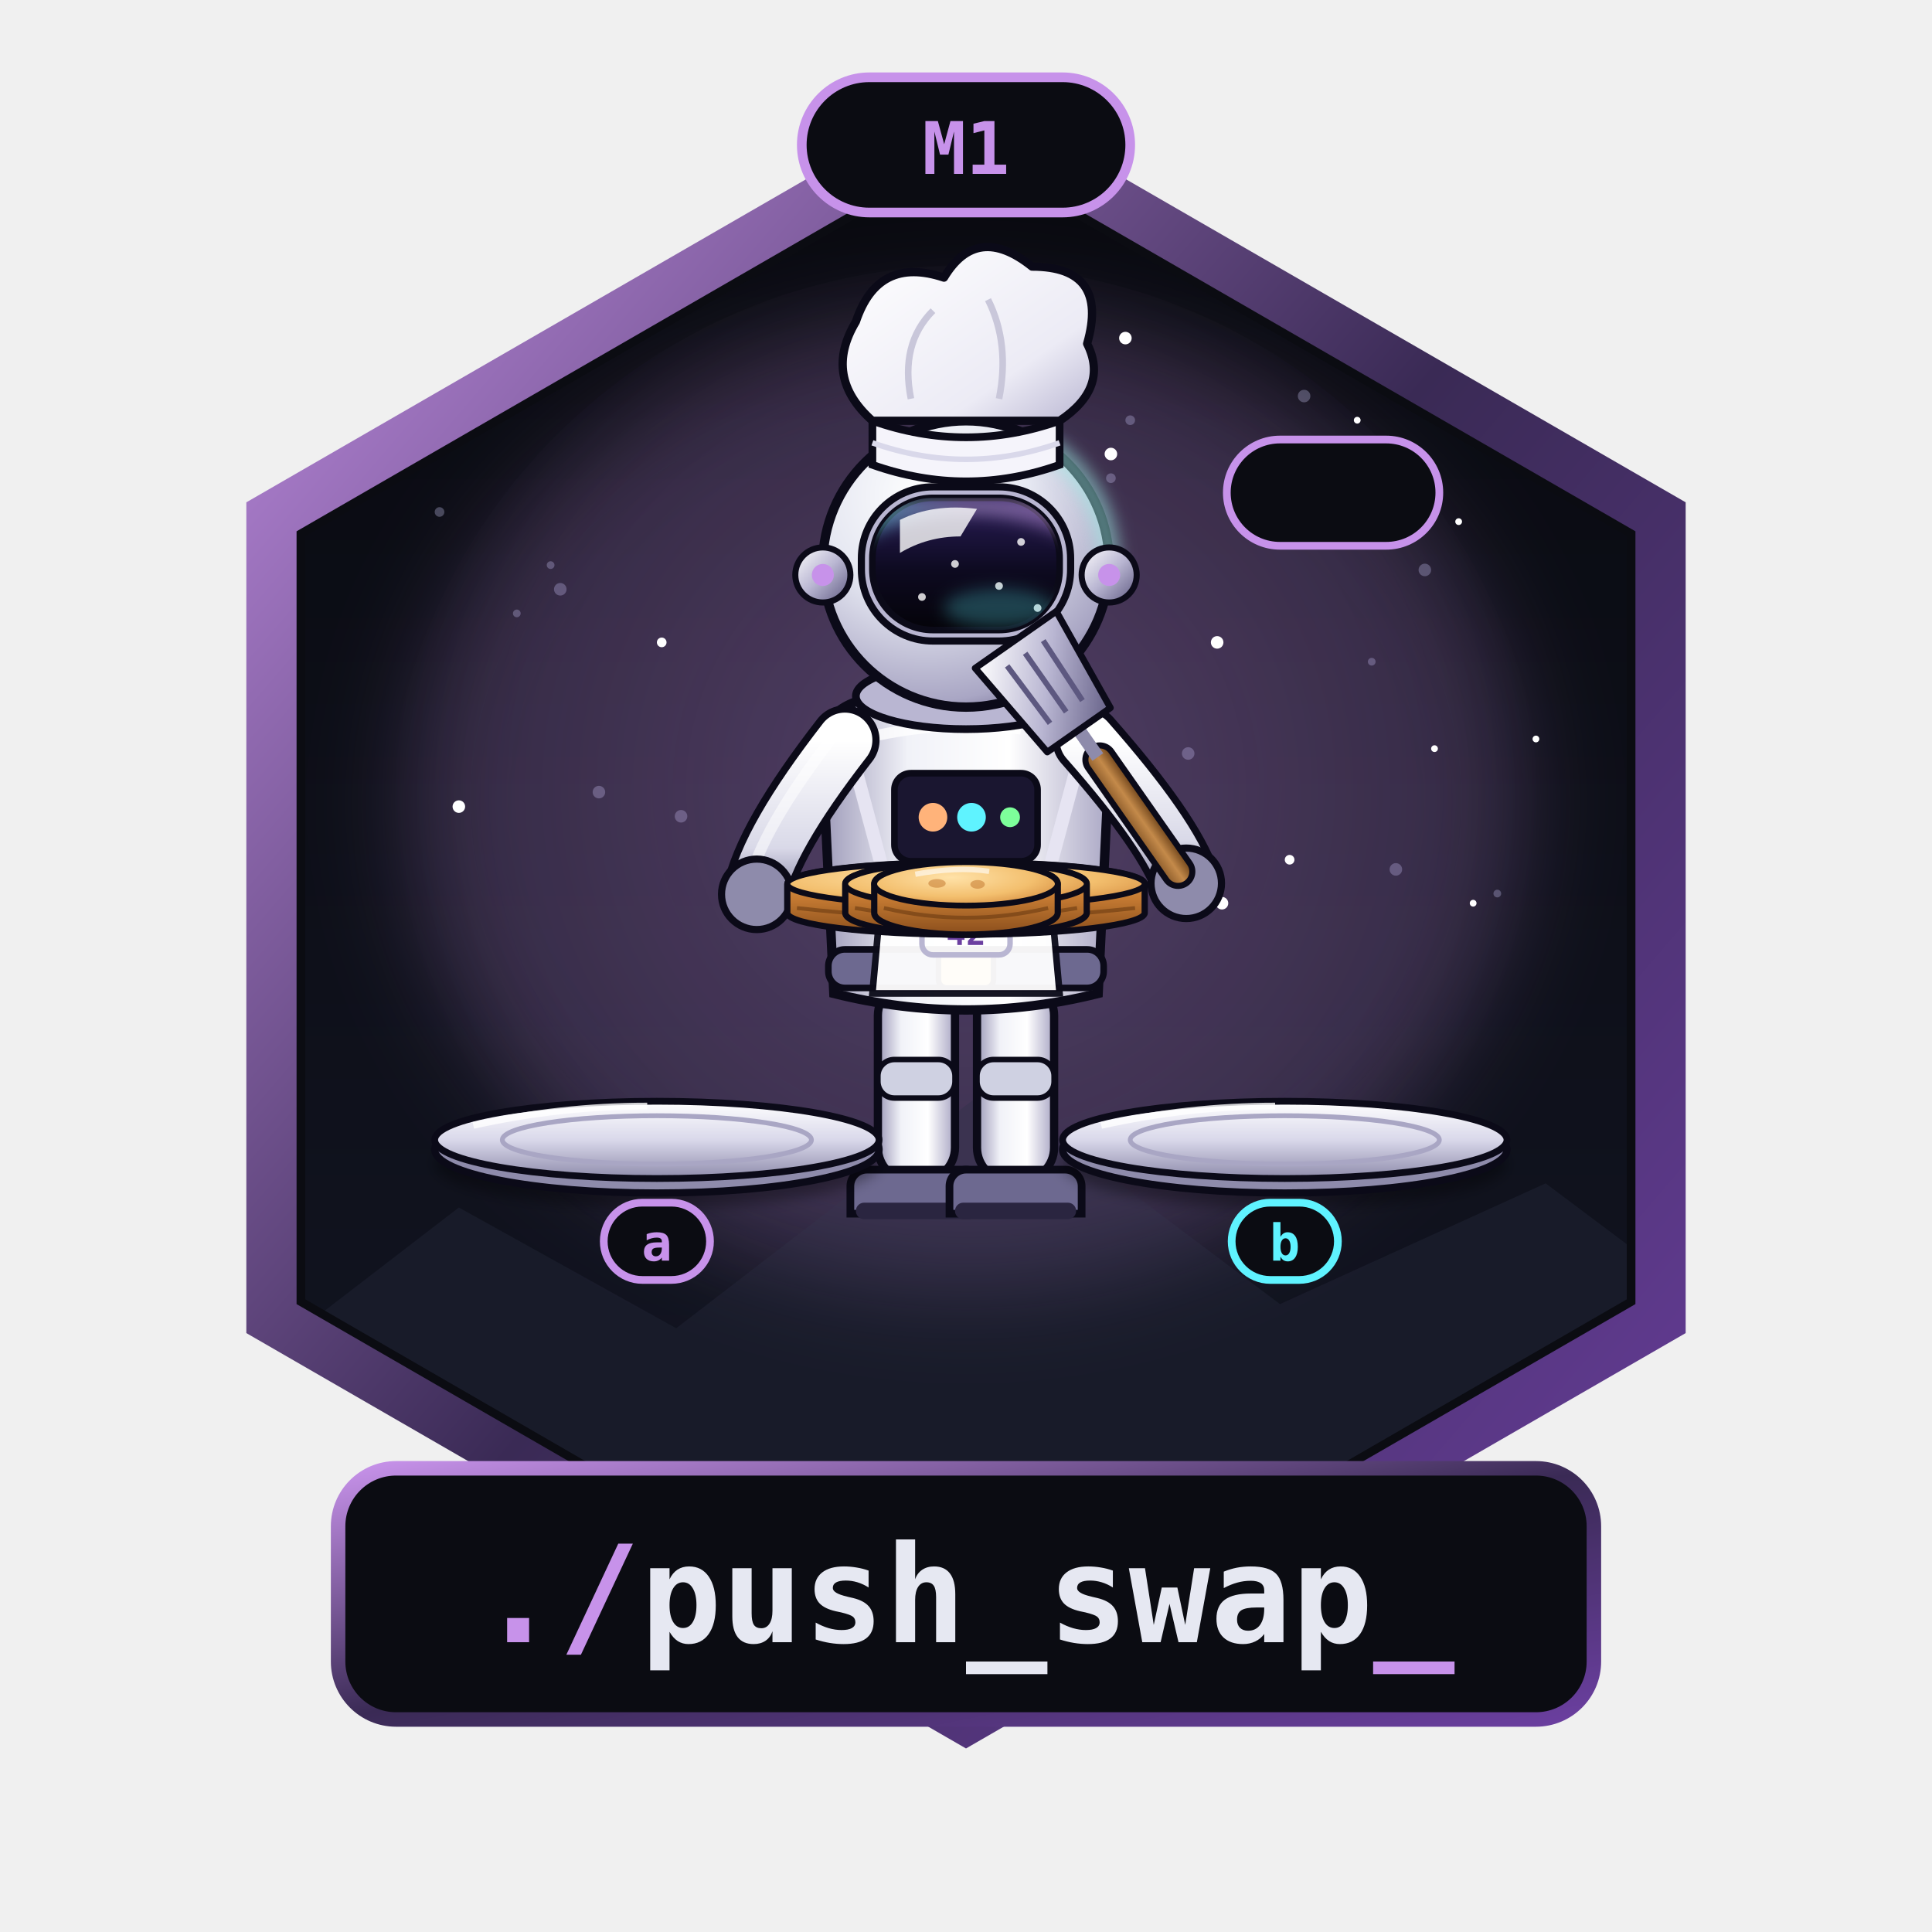
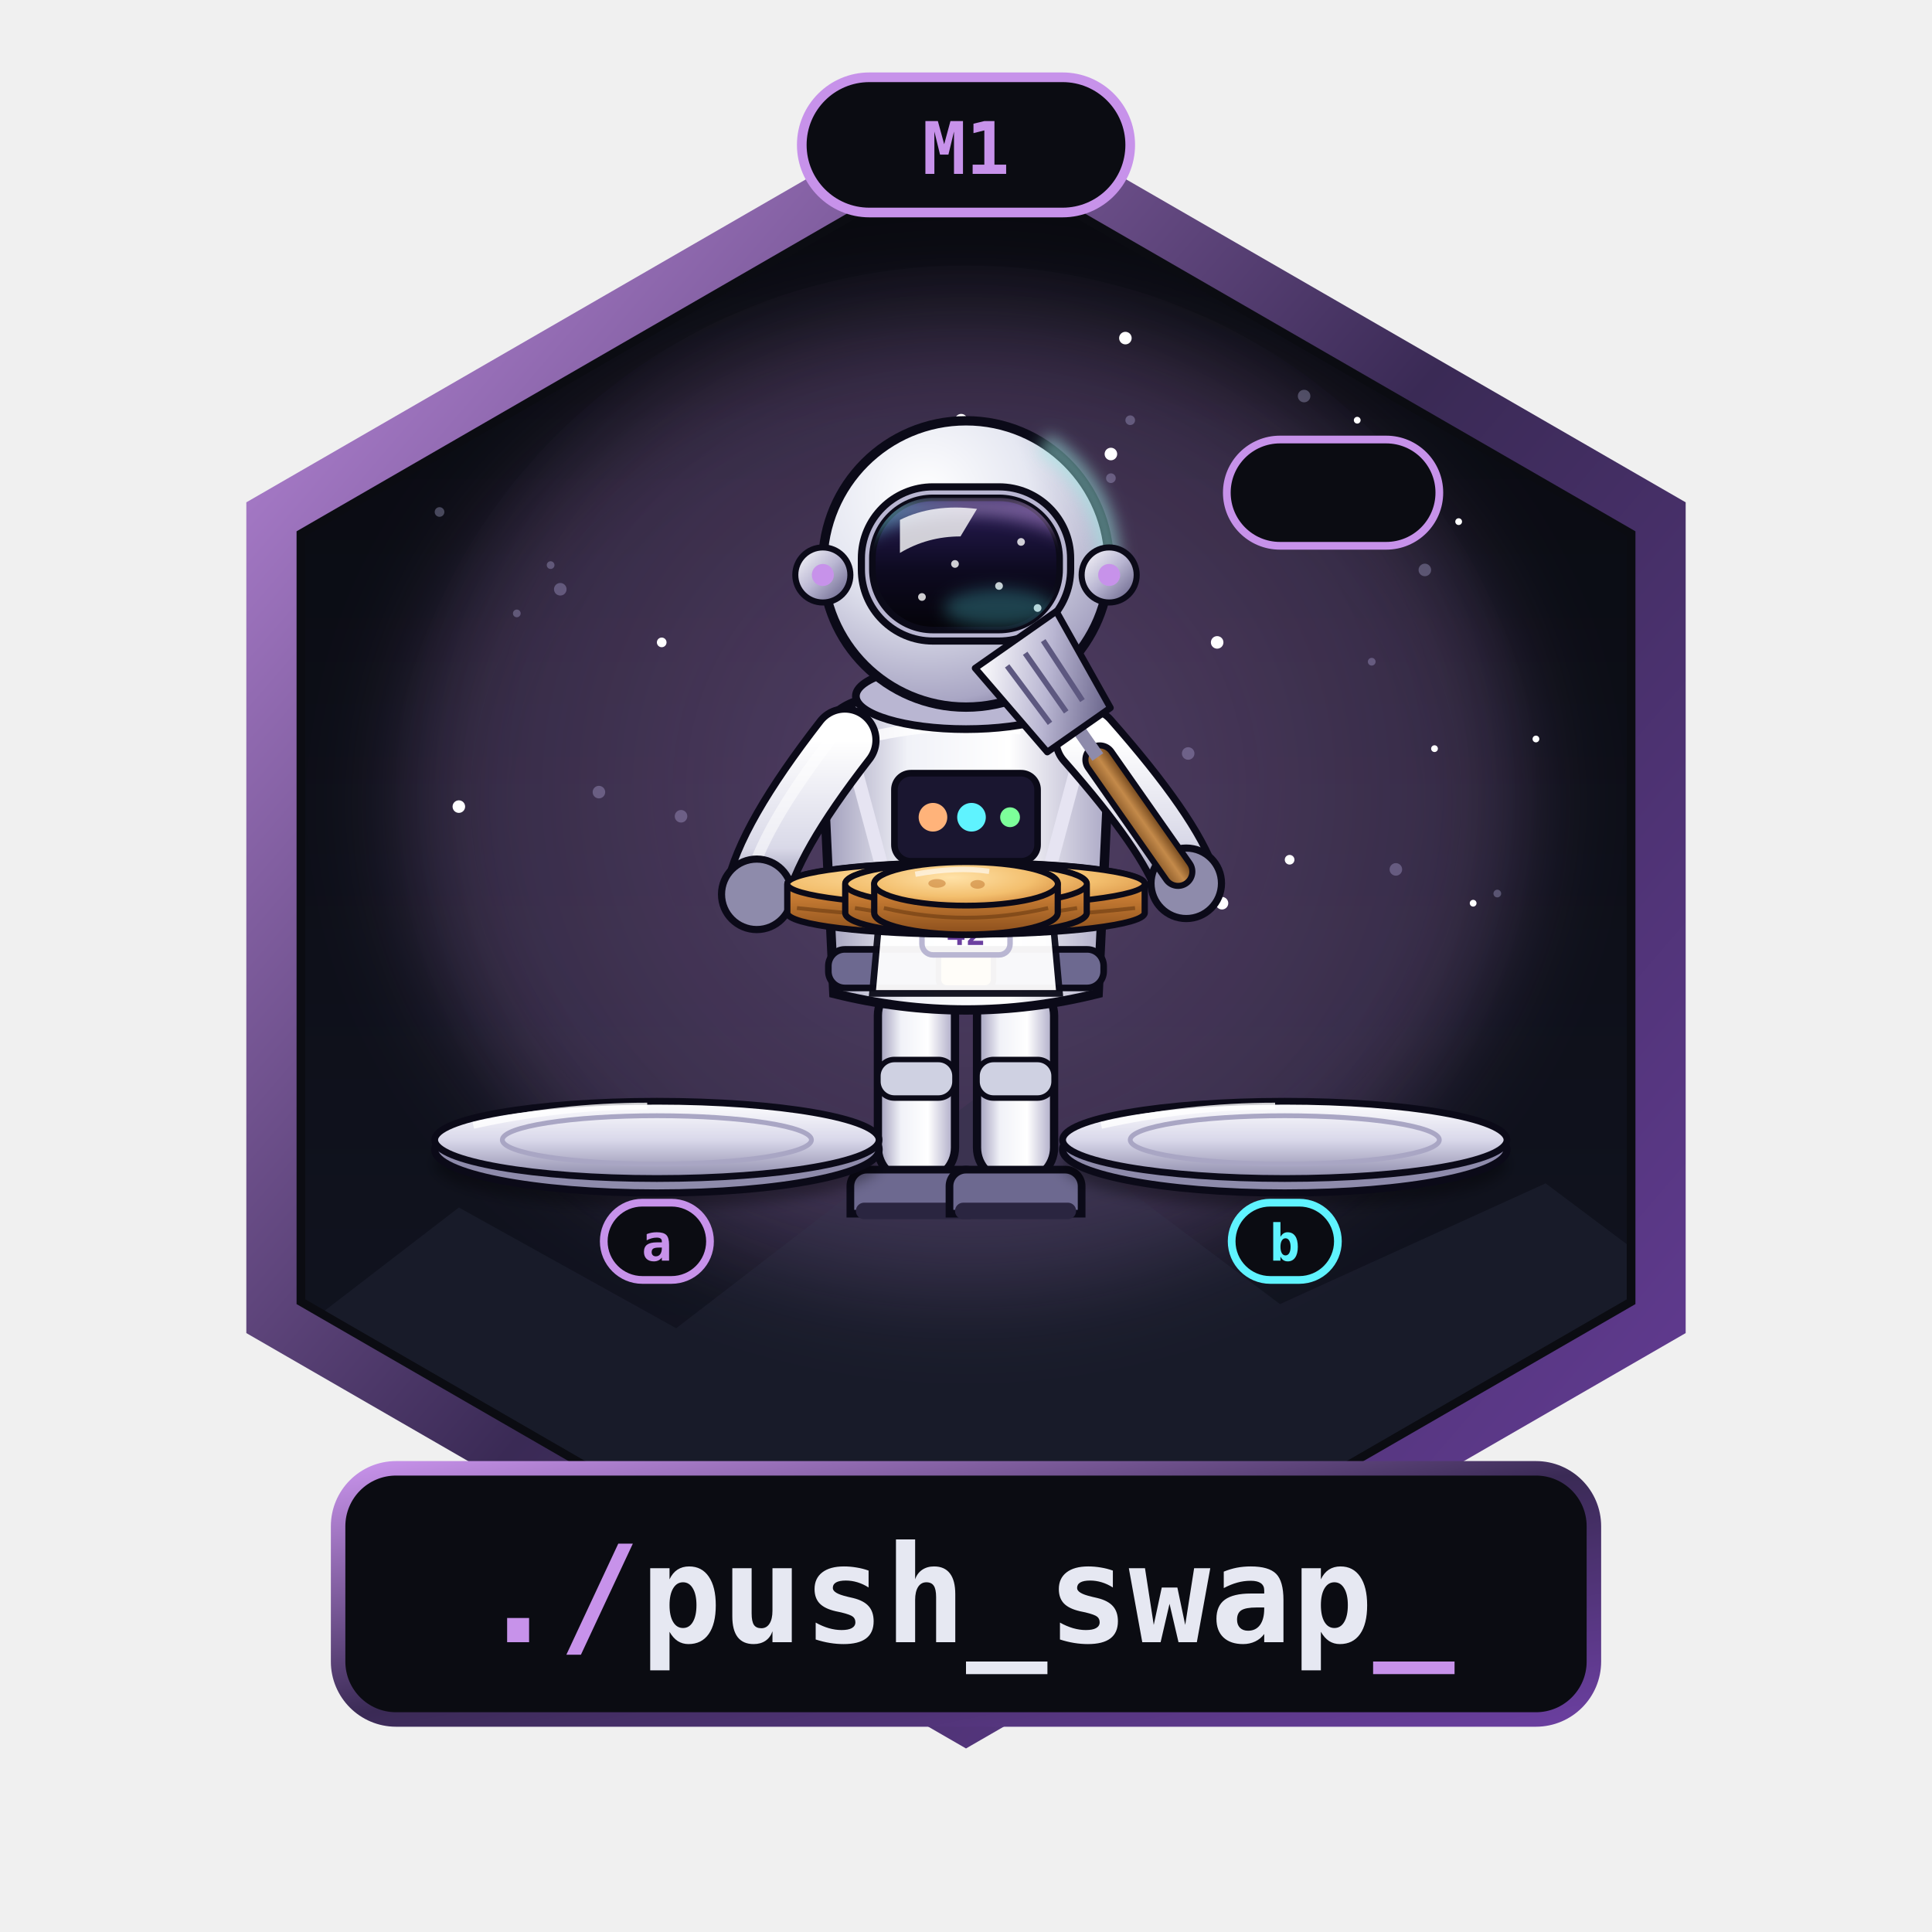
<svg xmlns="http://www.w3.org/2000/svg" viewBox="0 0 400 400" width="400" height="400">
  <defs>
    <linearGradient id="sky" x1="0" y1="0" x2="0" y2="1">
      <stop offset="0" stop-color="#07080d" />
      <stop offset="1" stop-color="#151827" />
    </linearGradient>
    <linearGradient id="rim" x1="0" y1="0" x2="1" y2="1">
      <stop offset="0" stop-color="#C792EA" />
      <stop offset=".5" stop-color="#3a2a55" />
      <stop offset="1" stop-color="#6b3fa0" />
    </linearGradient>
    <radialGradient id="glow" cx=".5" cy=".45" r=".5">
      <stop offset="0" stop-color="#C792EA" stop-opacity=".22" />
      <stop offset="1" stop-color="#C792EA" stop-opacity="0" />
    </radialGradient>
    <clipPath id="in">
      <polygon points="200.0,32.0 336.8,111.0 336.8,269.0 200.0,348.0 63.2,269.0 63.2,111.0" />
    </clipPath>
    <style>
      .st{fill:#cfd3ff;opacity:.3;animation:tw 4s ease-in-out infinite}
      @keyframes tw{50%{opacity:.9}}
      .cur{animation:bl 1.1s steps(1) infinite} @keyframes bl{50%{opacity:0}}
      .sw{animation:sw 3s ease-in-out infinite;transform-box:view-box}
      @keyframes sw{0%,100%{transform:rotate(-3deg)}50%{transform:rotate(3deg)}}
      .bob{animation:bob 2.4s ease-in-out infinite} @keyframes bob{50%{transform:translateY(3px)}}
      .flick{animation:fl .35s ease-in-out infinite alternate;transform-box:fill-box;transform-origin:50% 0}
      @keyframes fl{to{transform:scaleY(.82)}}
      @keyframes spin{to{transform:rotate(360deg)}}
      .mono{font-family:'Fira Code','JetBrains Mono',Consolas,monospace}
    </style>
  </defs>
  <polygon points="200.0,18.0 349.0,104.0 349.0,276.0 200.0,362.0 51.0,276.0 51.0,104.0" fill="url(#rim)" stroke-linejoin="round" />
  <polygon points="200.0,30.0 338.6,110.0 338.6,270.0 200.0,350.0 61.4,270.0 61.4,110.0" fill="#0b0c12" />
  <g clip-path="url(#in)">
    <rect width="400" height="400" fill="url(#sky)" />
    <circle cx="200" cy="175" r="120" fill="url(#glow)" />
    <circle class="st" style="animation-delay:2.1s" cx="91" cy="106" r="1" />
    <circle class="st" style="animation-delay:2.0s" cx="289" cy="180" r="1.3" />
    <circle class="st" style="animation-delay:2.4s" cx="116" cy="122" r="1.3" />
    <circle class="st" style="animation-delay:1.3s" cx="230" cy="99" r="1" />
    <circle class="st" style="animation-delay:1.2s" cx="182" cy="109" r="1" />
    <circle class="st" style="animation-delay:1.8s" cx="141" cy="169" r="1.3" />
    <circle class="st" style="animation-delay:3.3s" cx="124" cy="164" r="1.3" />
    <circle class="st" style="animation-delay:1.6s" cx="114" cy="117" r="0.8" />
    <circle class="st" style="animation-delay:2.6s" cx="284" cy="137" r="0.8" />
    <circle class="st" style="animation-delay:3.0s" cx="270" cy="82" r="1.3" />
    <circle class="st" style="animation-delay:0.7s" cx="310" cy="185" r="0.8" />
    <circle class="st" style="animation-delay:0.5s" cx="246" cy="156" r="1.3" />
    <circle class="st" style="animation-delay:3.1s" cx="187" cy="156" r="1.3" />
    <circle class="st" style="animation-delay:1.8s" cx="107" cy="127" r="0.8" />
    <circle class="st" style="animation-delay:3.4s" cx="295" cy="118" r="1.3" />
    <circle class="st" style="animation-delay:2.6s" cx="234" cy="87" r="1" />
    <path d="M30 300 L95 250 L140 275 L205 225 L265 270 L320 245 L380 290 L380 400 L30 400 Z" fill="#181b29" />
    <path d="M30 330 Q120 300 200 320 T380 315 L380 400 L30 400 Z" fill="#0f111a" />
  </g>
  <g transform="translate(200,186) scale(1.0)">
    <defs>
      <clipPath id="hps">
        <polygon points="0.0,-154.0 136.8,-75.0 136.8,83.0 0.0,162.0 -136.8,83.0 -136.8,-75.0" />
      </clipPath>
    </defs>
    <g clip-path="url(#hps)">
      <defs>
        <filter id="p2" x="-50%" y="-50%" width="200%" height="200%">
          <feGaussianBlur stdDeviation="1.4" />
        </filter>
        <filter id="p4" x="-50%" y="-50%" width="200%" height="200%">
          <feGaussianBlur stdDeviation="3" />
        </filter>
        <filter id="p10" x="-80%" y="-80%" width="260%" height="260%">
          <feGaussianBlur stdDeviation="10" />
        </filter>
        <linearGradient id="pkSide" x1="0" y1="0" x2="0" y2="1">
          <stop offset="0" stop-color="#e9a65a" />
          <stop offset=".5" stop-color="#c47a32" />
          <stop offset="1" stop-color="#8a4e1c" />
        </linearGradient>
        <radialGradient id="pkTop" cx=".42" cy=".35" r=".75">
          <stop offset="0" stop-color="#ffe2a8" />
          <stop offset=".6" stop-color="#f3bf6e" />
          <stop offset="1" stop-color="#d48a3e" />
        </radialGradient>
        <linearGradient id="plate" x1="0" y1="0" x2="0" y2="1">
          <stop offset="0" stop-color="#ffffff" />
          <stop offset=".5" stop-color="#d9d8ea" />
          <stop offset="1" stop-color="#8e8bab" />
        </linearGradient>
        <linearGradient id="suitW" x1="0" y1="0" x2="1" y2="0">
          <stop offset="0" stop-color="#9c99b8" />
          <stop offset=".3" stop-color="#f1f2f8" />
          <stop offset=".65" stop-color="#ffffff" />
          <stop offset="1" stop-color="#a9a6c4" />
        </linearGradient>
        <linearGradient id="suitV" x1="0" y1="0" x2="0" y2="1">
          <stop offset="0" stop-color="#ffffff" />
          <stop offset=".7" stop-color="#d9d9e8" />
          <stop offset="1" stop-color="#8e8bab" />
        </linearGradient>
        <radialGradient id="helm" cx=".36" cy=".26" r=".9">
          <stop offset="0" stop-color="#ffffff" />
          <stop offset=".4" stop-color="#e6e8f2" />
          <stop offset=".8" stop-color="#a9a6c4" />
          <stop offset="1" stop-color="#57527a" />
        </radialGradient>
        <linearGradient id="vis" x1="0" y1="0" x2="0" y2="1">
          <stop offset="0" stop-color="#2a1d58" />
          <stop offset=".55" stop-color="#0d0a20" />
          <stop offset="1" stop-color="#040309" />
        </linearGradient>
        <linearGradient id="visband" x1="0" y1="0" x2="1" y2="0">
          <stop offset="0" stop-color="#5ff3ff" />
          <stop offset=".5" stop-color="#e3c6f7" />
          <stop offset="1" stop-color="#C792EA" />
        </linearGradient>
        <linearGradient id="hat" x1="0" y1="0" x2="1" y2="1">
          <stop offset="0" stop-color="#ffffff" />
          <stop offset=".7" stop-color="#ecebf5" />
          <stop offset="1" stop-color="#b9b6d2" />
        </linearGradient>
        <linearGradient id="steel" x1="0" y1="0" x2="1" y2="1">
          <stop offset="0" stop-color="#ffffff" />
          <stop offset=".5" stop-color="#b9b6d2" />
          <stop offset="1" stop-color="#5d5880" />
        </linearGradient>
        <linearGradient id="wood" x1="0" y1="0" x2="1" y2="0">
          <stop offset="0" stop-color="#8a5a2a" />
          <stop offset=".5" stop-color="#c48a4a" />
          <stop offset="1" stop-color="#6a4018" />
        </linearGradient>
        <radialGradient id="lensG" cx=".35" cy=".3" r=".8">
          <stop offset="0" stop-color="#ffffff" stop-opacity=".7" />
          <stop offset=".6" stop-color="#9fe8ff" stop-opacity=".15" />
          <stop offset="1" stop-color="#36d6e7" stop-opacity=".45" />
        </radialGradient>
        <linearGradient id="syrup" x1="0" y1="0" x2="0" y2="1">
          <stop offset="0" stop-color="#d9822b" />
          <stop offset="1" stop-color="#8a3e0e" />
        </linearGradient>
      </defs>
      <ellipse cx="0" cy="-20" rx="116" ry="100" fill="#C792EA" opacity=".2" filter="url(#p10)" />
      <circle cx="-63" cy="-53" r="1" fill="#fff">
        <animate attributeName="opacity" values=".2;.9;.2" keyTimes="0;.5;1" dur="3.832s" repeatCount="indefinite" />
      </circle>
      <circle cx="-6" cy="-47" r="1.3" fill="#fff">
        <animate attributeName="opacity" values=".2;.9;.2" keyTimes="0;.5;1" dur="2.026s" repeatCount="indefinite" />
      </circle>
      <circle cx="81" cy="-99" r="0.7" fill="#fff">
        <animate attributeName="opacity" values=".2;.9;.2" keyTimes="0;.5;1" dur="2.383s" repeatCount="indefinite" />
      </circle>
      <circle cx="52" cy="-53" r="1.3" fill="#fff">
        <animate attributeName="opacity" values=".2;.9;.2" keyTimes="0;.5;1" dur="2.953s" repeatCount="indefinite" />
      </circle>
      <circle cx="33" cy="-116" r="1.3" fill="#fff">
        <animate attributeName="opacity" values=".2;.9;.2" keyTimes="0;.5;1" dur="2.303s" repeatCount="indefinite" />
      </circle>
      <circle cx="102" cy="-78" r="0.7" fill="#fff">
        <animate attributeName="opacity" values=".2;.9;.2" keyTimes="0;.5;1" dur="3.343s" repeatCount="indefinite" />
      </circle>
      <circle cx="-105" cy="-19" r="1.3" fill="#fff">
        <animate attributeName="opacity" values=".2;.9;.2" keyTimes="0;.5;1" dur="2.086s" repeatCount="indefinite" />
      </circle>
      <circle cx="67" cy="-8" r="1" fill="#fff">
        <animate attributeName="opacity" values=".2;.9;.2" keyTimes="0;.5;1" dur="2.945s" repeatCount="indefinite" />
      </circle>
      <circle cx="53" cy="1" r="1.3" fill="#fff">
        <animate attributeName="opacity" values=".2;.9;.2" keyTimes="0;.5;1" dur="3.576s" repeatCount="indefinite" />
      </circle>
      <circle cx="-18" cy="-23" r="1.3" fill="#fff">
        <animate attributeName="opacity" values=".2;.9;.2" keyTimes="0;.5;1" dur="2.889s" repeatCount="indefinite" />
      </circle>
      <circle cx="105" cy="1" r="0.7" fill="#fff">
        <animate attributeName="opacity" values=".2;.9;.2" keyTimes="0;.5;1" dur="2.072s" repeatCount="indefinite" />
      </circle>
      <circle cx="-1" cy="-99" r="1.3" fill="#fff">
        <animate attributeName="opacity" values=".2;.9;.2" keyTimes="0;.5;1" dur="2.872s" repeatCount="indefinite" />
      </circle>
      <circle cx="30" cy="-92" r="1.3" fill="#fff">
        <animate attributeName="opacity" values=".2;.9;.2" keyTimes="0;.5;1" dur="3.667s" repeatCount="indefinite" />
      </circle>
      <circle cx="18" cy="-55" r="1" fill="#fff">
        <animate attributeName="opacity" values=".2;.9;.2" keyTimes="0;.5;1" dur="3.169s" repeatCount="indefinite" />
      </circle>
      <circle cx="97" cy="-31" r="0.7" fill="#fff">
        <animate attributeName="opacity" values=".2;.9;.2" keyTimes="0;.5;1" dur="3.713s" repeatCount="indefinite" />
      </circle>
      <circle cx="118" cy="-33" r="0.7" fill="#fff">
        <animate attributeName="opacity" values=".2;.9;.2" keyTimes="0;.5;1" dur="3.397s" repeatCount="indefinite" />
      </circle>
      <g transform="translate(0,6) scale(1.14)">
        <rect x="-16" y="10" width="14" height="36" rx="6" fill="url(#suitW)" stroke="#0b0a18" stroke-width="1.5" />
        <rect x="-16" y="24" width="14" height="7" rx="3" fill="#cfd1e2" stroke="#0b0a18" stroke-width="1" />
        <path d="M-18 44 h 18 a3 3 0 0 1 3 3 v 5 h -24 v -5 a3 3 0 0 1 3 -3 Z" fill="#6d6990" stroke="#0b0a18" stroke-width="1.4" />
        <rect x="-20" y="50" width="22" height="3" rx="1.5" fill="#2a2540" />
        <rect x="2" y="10" width="14" height="36" rx="6" fill="url(#suitW)" stroke="#0b0a18" stroke-width="1.5" />
        <rect x="2" y="24" width="14" height="7" rx="3" fill="#cfd1e2" stroke="#0b0a18" stroke-width="1" />
        <path d="M0 44 h 18 a3 3 0 0 1 3 3 v 5 h -24 v -5 a3 3 0 0 1 3 -3 Z" fill="#6d6990" stroke="#0b0a18" stroke-width="1.4" />
        <rect x="-2" y="50" width="22" height="3" rx="1.5" fill="#2a2540" />
        <path d="M-26 -30 Q -28 -40 -16 -42 L 16 -42 Q 28 -40 26 -30 L 24 12 Q 0 18 -24 12 Z" fill="url(#suitW)" stroke="#0b0a18" stroke-width="1.7" />
        <path d="M-20 -34 Q -4 -38 10 -36" fill="none" stroke="#fff" stroke-width="2" opacity=".8" />
        <path d="M-24 6 Q 0 12 24 6" fill="none" stroke="#8e8bab" stroke-width="1.2" opacity=".7" />
        <rect x="-25" y="4" width="50" height="7" rx="3" fill="#6d6990" stroke="#0b0a18" stroke-width="1.2" />
        <rect x="-5" y="4" width="10" height="7" rx="1.5" fill="#ffd27a" stroke="#0b0a18" stroke-width="1" />
        <rect x="-13" y="-28" width="26" height="16" rx="3" fill="#1a1630" stroke="#0b0a18" stroke-width="1.2" />
        <circle cx="-6" cy="-20" r="2.6" fill="#ffb37a" />
        <circle cx="1" cy="-20" r="2.6" fill="#5ff3ff" />
        <circle cx="8" cy="-20" r="1.8" fill="#7dff9a">
          <animate attributeName="opacity" values="1;.2;1" keyTimes="0;.5;1" dur="1.2s" repeatCount="indefinite" />
        </circle>
        <path d="M-15 -10 L 15 -10 L 17 12 L -17 12 Z" fill="#ffffff" stroke="#0b0a18" stroke-width="1.2" opacity=".95" />
        <path d="M-15 -10 L -22 -36 M 15 -10 L 22 -36" stroke="#e6e4f2" stroke-width="2.4" />
        <rect x="-8" y="-4" width="16" height="9" rx="2" fill="none" stroke="#b9b6d2" stroke-width="1" />
        <text class="mono" x="0" y="3.2" text-anchor="middle" font-size="6" font-weight="900" fill="#6b3fa0">42</text>
        <path d="M-22 -34 Q -36.0 -16.0 -38 -6" fill="none" stroke="#0b0a18" stroke-width="12.6" stroke-linecap="round" />
        <path d="M-22 -34 Q -36.0 -16.0 -38 -6" fill="none" stroke="url(#suitV)" stroke-width="10" stroke-linecap="round" />
        <path d="M-22 -34 Q -36.0 -16.0 -38 -6" fill="none" stroke="#fff" stroke-width="2" stroke-linecap="round" opacity=".55" transform="translate(-1.5,-1.5)" />
        <circle cx="-38" cy="-6" r="6.4" fill="#8e8bab" stroke="#0b0a18" stroke-width="1.3" />
        <ellipse cx="0" cy="-42" rx="20" ry="6" fill="#b9b6d2" stroke="#0b0a18" stroke-width="1.4" />
        <circle cx="0" cy="-66" r="26" fill="url(#helm)" stroke="#0b0a18" stroke-width="1.7" />
        <path d="M14 -88 A26 26 0 0 1 26 -66" fill="none" stroke="#9ff0e6" stroke-width="4" opacity=".55" filter="url(#p2)" />
        <rect x="-19" y="-80" width="38" height="28" rx="13" fill="#b9b6d2" stroke="#0b0a18" stroke-width="1.3" />
        <rect x="-17" y="-78" width="34" height="24" rx="11" fill="url(#vis)" stroke="#0b0a18" stroke-width="1.2" />
        <clipPath id="vclipC">
          <rect x="-17" y="-78" width="34" height="24" rx="11" />
        </clipPath>
        <g clip-path="url(#vclipC)">
          <path d="M-20 -70 Q 0 -80 20 -70 L 20 -78 L -20 -78 Z" fill="url(#visband)" opacity=".45" filter="url(#p2)" />
          <path d="M-12 -74 Q -6 -77 2 -76 L -1 -71 Q -7 -71 -12 -68 Z" fill="#fff" opacity=".8" />
          <circle cx="6" cy="-62" r=".7" fill="#fff" opacity=".8" />
          <circle cx="10" cy="-70" r=".7" fill="#fff" opacity=".8" />
          <circle cx="-8" cy="-60" r=".7" fill="#fff" opacity=".8" />
          <circle cx="13" cy="-58" r=".7" fill="#fff" opacity=".8" />
          <circle cx="-2" cy="-66" r=".7" fill="#fff" opacity=".8" />
          <ellipse cx="6" cy="-58" rx="10" ry="3.5" fill="#5ff3ff" opacity=".25" filter="url(#p2)" />
        </g>
        <circle cx="-26" cy="-64" r="5" fill="url(#steel)" stroke="#0b0a18" stroke-width="1.1" />
        <circle cx="-26" cy="-64" r="2" fill="#C792EA" />
        <circle cx="26" cy="-64" r="5" fill="url(#steel)" stroke="#0b0a18" stroke-width="1.1" />
        <circle cx="26" cy="-64" r="2" fill="#C792EA" />
-         <path d="M-17 -92 Q -26 -100 -20 -110 Q -16 -122 -4 -118 Q 2 -128 12 -120 Q 26 -120 22 -106 Q 26 -98 17 -92 Z" fill="url(#hat)" stroke="#0b0a18" stroke-width="1.5" stroke-linejoin="round" />
-         <path d="M-10 -96 Q -12 -106 -6 -112 M 6 -96 Q 8 -106 4 -114" fill="none" stroke="#c9c7da" stroke-width="1.2" />
-         <path d="M-17 -92 Q 0 -86 17 -92 L 17 -84 Q 0 -78 -17 -84 Z" fill="#f5f4fb" stroke="#0b0a18" stroke-width="1.4" />
-         <path d="M-17 -88 Q 0 -82 17 -88" fill="none" stroke="#d9d8ea" stroke-width="1" />
        <g>
          <animateTransform attributeName="transform" type="rotate" values="0 22 -34;0 22 -34;-28 22 -34;0 22 -34;0 22 -34;-28 22 -34;0 22 -34;0 22 -34;-28 22 -34;0 22 -34;0 22 -34;-28 22 -34;0 22 -34;0 22 -34;-28 22 -34;0 22 -34;0 22 -34" keyTimes="0;0.03;0.07;0.104;0.14;0.18;0.214;0.25;0.29;0.324;0.36;0.4;0.434;0.47;0.51;0.544;1" dur="10.0s" repeatCount="indefinite" />
          <path d="M22 -34 Q 37.0 -17.0 40 -8" fill="none" stroke="#0b0a18" stroke-width="12.6" stroke-linecap="round" />
          <path d="M22 -34 Q 37.0 -17.0 40 -8" fill="none" stroke="url(#suitV)" stroke-width="10" stroke-linecap="round" />
          <path d="M22 -34 Q 37.0 -17.0 40 -8" fill="none" stroke="#fff" stroke-width="2" stroke-linecap="round" opacity=".55" transform="translate(-1.5,-1.5)" />
          <circle cx="40" cy="-8" r="6.4" fill="#8e8bab" stroke="#0b0a18" stroke-width="1.3" />
          <g transform="translate(40,-8) rotate(-35)">
            <rect x="-2.6" y="-30" width="5.2" height="30" rx="2.6" fill="url(#wood)" stroke="#0b0a18" stroke-width="1.1" />
            <rect x="-1.2" y="-34" width="2.4" height="6" fill="#8e8bab" />
            <path d="M-9 -54 L 9 -54 L 7 -34 L -7 -34 Z" fill="url(#steel)" stroke="#0b0a18" stroke-width="1.2" stroke-linejoin="round" />
            <line x1="-4" y1="-51" x2="-3.6" y2="-38" stroke="#5d5880" stroke-width="1" />
            <line x1="0" y1="-51" x2="0.0" y2="-38" stroke="#5d5880" stroke-width="1" />
            <line x1="4" y1="-51" x2="3.6" y2="-38" stroke="#5d5880" stroke-width="1" />
          </g>
        </g>
      </g>
      <ellipse cx="-64" cy="55" rx="46" ry="9" fill="#000" opacity=".35" filter="url(#p2)" />
      <ellipse cx="-64" cy="52" rx="46" ry="9" fill="#8e8bab" stroke="#0b0a18" stroke-width="1.5" />
      <ellipse cx="-64" cy="50" rx="46" ry="8" fill="url(#plate)" stroke="#0b0a18" stroke-width="1.4" />
      <ellipse cx="-64" cy="50" rx="32" ry="5" fill="none" stroke="#a9a6c4" stroke-width="1" />
      <path d="M-102 47 Q -84 43 -66 43" fill="none" stroke="#fff" stroke-width="1.4" opacity=".8" />
      <g transform="translate(-64,71)">
        <rect x="-11" y="-8" width="22" height="16" rx="8" fill="#0b0c12" stroke="#C792EA" stroke-width="1.6" />
        <text class="mono" x="0" y="4" text-anchor="middle" font-size="10.5" font-weight="900" fill="#C792EA">a</text>
      </g>
      <ellipse cx="66" cy="55" rx="46" ry="9" fill="#000" opacity=".35" filter="url(#p2)" />
      <ellipse cx="66" cy="52" rx="46" ry="9" fill="#8e8bab" stroke="#0b0a18" stroke-width="1.5" />
      <ellipse cx="66" cy="50" rx="46" ry="8" fill="url(#plate)" stroke="#0b0a18" stroke-width="1.4" />
      <ellipse cx="66" cy="50" rx="32" ry="5" fill="none" stroke="#a9a6c4" stroke-width="1" />
      <path d="M28 47 Q 46 43 64 43" fill="none" stroke="#fff" stroke-width="1.4" opacity=".8" />
      <g transform="translate(66,71)">
        <rect x="-11" y="-8" width="22" height="16" rx="8" fill="#0b0c12" stroke="#5ff3ff" stroke-width="1.6" />
        <text class="mono" x="0" y="4" text-anchor="middle" font-size="10.5" font-weight="900" fill="#5ff3ff">b</text>
      </g>
      <g>
        <animate attributeName="opacity" values="0;1;1;0;0" keyTimes="0;0.03;0.94;0.975;1" dur="10.0s" repeatCount="indefinite" />
        <g>
          <animateTransform attributeName="transform" type="translate" values="-64 46;-64 46;-30.0 18.5;-64 35;-64 35;-64 35;-64 35" keyTimes="0;0.27;0.315;0.36;0.36;0.94;1" dur="10.0s" repeatCount="indefinite" calcMode="spline" keySplines=".4 0 .6 1;.4 0 .6 1;.4 0 .6 1;.4 0 .6 1;.4 0 .6 1;.4 0 .6 1" />
          <g>
            <animateTransform attributeName="transform" type="rotate" values="0;0;0;0;0;0;0" keyTimes="0;0.27;0.315;0.36;0.36;0.94;1" dur="10.0s" repeatCount="indefinite" />
            <path d="M-31.0 -3 A31.0 4.5 0 0 1 31.0 -3 L 31.0 3 A31.0 4.5 0 0 1 -31.0 3 Z" fill="url(#pkSide)" stroke="#0b0a18" stroke-width="1.3" />
            <path d="M-29.0 2 Q 0 6 29.0 2" fill="none" stroke="#6a3a10" stroke-width=".8" opacity=".6" />
            <ellipse cx="0" cy="-3" rx="31.0" ry="4.5" fill="url(#pkTop)" stroke="#0b0a18" stroke-width="1.2" />
            <ellipse cx="12.8" cy="-2.6" rx="1.9" ry=".9" fill="#c47a32" opacity=".55" />
            <ellipse cx="-9.0" cy="-3.2" rx="1.9" ry=".9" fill="#c47a32" opacity=".55" />
            <ellipse cx="10.6" cy="-3.7" rx="2.0" ry=".9" fill="#c47a32" opacity=".55" />
            <ellipse cx="3.1" cy="-2.2" rx="2.0" ry=".9" fill="#c47a32" opacity=".55" />
            <path d="M-17.1 -5 Q -3.1 -6.6 7.8 -5.6" fill="none" stroke="#fff" stroke-width="1.1" opacity=".6" />
          </g>
        </g>
        <g>
          <animateTransform attributeName="transform" type="translate" values="-64 35;-64 35;-98.0 18.5;-64 46;-64 46;-64 46;-64 46" keyTimes="0;0.27;0.315;0.36;0.36;0.94;1" dur="10.0s" repeatCount="indefinite" calcMode="spline" keySplines=".4 0 .6 1;.4 0 .6 1;.4 0 .6 1;.4 0 .6 1;.4 0 .6 1;.4 0 .6 1" />
          <g>
            <animateTransform attributeName="transform" type="rotate" values="0;0;0;0;0;0;0" keyTimes="0;0.27;0.315;0.36;0.36;0.94;1" dur="10.0s" repeatCount="indefinite" />
            <path d="M-37.0 -3 A37.0 4.5 0 0 1 37.0 -3 L 37.0 3 A37.0 4.5 0 0 1 -37.0 3 Z" fill="url(#pkSide)" stroke="#0b0a18" stroke-width="1.3" />
            <path d="M-35.0 2 Q 0 6 35.0 2" fill="none" stroke="#6a3a10" stroke-width=".8" opacity=".6" />
            <ellipse cx="0" cy="-3" rx="37.0" ry="4.5" fill="url(#pkTop)" stroke="#0b0a18" stroke-width="1.2" />
            <ellipse cx="-16.2" cy="-2.4" rx="2.3" ry=".9" fill="#c47a32" opacity=".55" />
            <ellipse cx="-10.9" cy="-3.2" rx="1.9" ry=".9" fill="#c47a32" opacity=".55" />
            <ellipse cx="6.7" cy="-2.5" rx="1.5" ry=".9" fill="#c47a32" opacity=".55" />
            <ellipse cx="-20.9" cy="-2.4" rx="1.9" ry=".9" fill="#c47a32" opacity=".55" />
            <ellipse cx="11.6" cy="-4.4" rx="1.9" ry=".9" fill="#c47a32" opacity=".55" />
            <path d="M-20.4 -5 Q -3.7 -6.6 9.2 -5.6" fill="none" stroke="#fff" stroke-width="1.1" opacity=".6" />
          </g>
        </g>
        <g>
          <animateTransform attributeName="transform" type="translate" values="-64 24;-64 24;1.0 -46.0;66 35;66 35;66 35;1.0 -46.0;-64 24;-64 24;-64 24;-64 24" keyTimes="0;0.16;0.205;0.25;0.251;0.38;0.425;0.47;0.47;0.94;1" dur="10.0s" repeatCount="indefinite" calcMode="spline" keySplines=".4 0 .6 1;.4 0 .6 1;.4 0 .6 1;.4 0 .6 1;.4 0 .6 1;.4 0 .6 1;.4 0 .6 1;.4 0 .6 1;.4 0 .6 1;.4 0 .6 1" />
          <g>
            <animateTransform attributeName="transform" type="rotate" values="0;0;180;360;0;0;180;360;0;0;0" keyTimes="0;0.16;0.205;0.25;0.251;0.38;0.425;0.47;0.47;0.94;1" dur="10.0s" repeatCount="indefinite" />
            <path d="M-25.0 -3 A25.0 4.5 0 0 1 25.0 -3 L 25.0 3 A25.0 4.5 0 0 1 -25.0 3 Z" fill="url(#pkSide)" stroke="#0b0a18" stroke-width="1.3" />
            <path d="M-23.0 2 Q 0 6 23.0 2" fill="none" stroke="#6a3a10" stroke-width=".8" opacity=".6" />
            <ellipse cx="0" cy="-3" rx="25.0" ry="4.5" fill="url(#pkTop)" stroke="#0b0a18" stroke-width="1.2" />
            <ellipse cx="13.7" cy="-2.1" rx="1.5" ry=".9" fill="#c47a32" opacity=".55" />
            <ellipse cx="-12.5" cy="-2.4" rx="2.3" ry=".9" fill="#c47a32" opacity=".55" />
            <ellipse cx="5.1" cy="-3.7" rx="2.1" ry=".9" fill="#c47a32" opacity=".55" />
            <path d="M-13.8 -5 Q -2.5 -6.6 6.2 -5.6" fill="none" stroke="#fff" stroke-width="1.1" opacity=".6" />
          </g>
        </g>
        <g>
          <animateTransform attributeName="transform" type="translate" values="-64 13;-64 13;1.0 -57.0;66 46;66 46;66 46;1.0 -57.0;-64 13;-64 13;-64 13;-64 13" keyTimes="0;0.05;0.095;0.14;0.141;0.49;0.535;0.58;0.581;0.94;1" dur="10.0s" repeatCount="indefinite" calcMode="spline" keySplines=".4 0 .6 1;.4 0 .6 1;.4 0 .6 1;.4 0 .6 1;.4 0 .6 1;.4 0 .6 1;.4 0 .6 1;.4 0 .6 1;.4 0 .6 1;.4 0 .6 1" />
          <g>
            <animateTransform attributeName="transform" type="rotate" values="0;0;180;360;0;0;180;360;0;0;0" keyTimes="0;0.05;0.095;0.14;0.141;0.49;0.535;0.58;0.581;0.94;1" dur="10.0s" repeatCount="indefinite" />
            <path d="M-19.0 -3 A19.0 4.5 0 0 1 19.0 -3 L 19.0 3 A19.0 4.5 0 0 1 -19.0 3 Z" fill="url(#pkSide)" stroke="#0b0a18" stroke-width="1.3" />
            <path d="M-17.0 2 Q 0 6 17.0 2" fill="none" stroke="#6a3a10" stroke-width=".8" opacity=".6" />
            <ellipse cx="0" cy="-3" rx="19.0" ry="4.5" fill="url(#pkTop)" stroke="#0b0a18" stroke-width="1.2" />
            <ellipse cx="-6.0" cy="-3.1" rx="1.8" ry=".9" fill="#c47a32" opacity=".55" />
            <ellipse cx="2.4" cy="-2.9" rx="1.5" ry=".9" fill="#c47a32" opacity=".55" />
            <path d="M-10.5 -5 Q -1.9 -6.6 4.8 -5.6" fill="none" stroke="#fff" stroke-width="1.1" opacity=".6" />
          </g>
        </g>
      </g>
      <g transform="translate(76,-84)">
        <rect x="-22" y="-11" width="44" height="22" rx="11" fill="#0b0c12" stroke="#C792EA" stroke-width="1.6" />
        <text class="mono" x="0" y="4.6" text-anchor="middle" font-size="13" font-weight="900" fill="#5ff3ff" opacity="0">pb<animate attributeName="opacity" values="0;0;1;1;0;0" keyTimes="0;0.04;0.05;0.15;0.16;1" dur="10.0s" repeatCount="indefinite" />
        </text>
        <text class="mono" x="0" y="4.6" text-anchor="middle" font-size="13" font-weight="900" fill="#5ff3ff" opacity="0">pb<animate attributeName="opacity" values="0;0;1;1;0;0" keyTimes="0;0.15;0.16;0.26;0.27;1" dur="10.0s" repeatCount="indefinite" />
        </text>
        <text class="mono" x="0" y="4.6" text-anchor="middle" font-size="13" font-weight="900" fill="#ffd27a" opacity="0">sa<animate attributeName="opacity" values="0;0;1;1;0;0" keyTimes="0;0.26;0.27;0.37;0.38;1" dur="10.0s" repeatCount="indefinite" />
        </text>
        <text class="mono" x="0" y="4.6" text-anchor="middle" font-size="13" font-weight="900" fill="#ff7ad9" opacity="0">pa<animate attributeName="opacity" values="0;0;1;1;0;0" keyTimes="0;0.37;0.38;0.48;0.49;1" dur="10.0s" repeatCount="indefinite" />
        </text>
        <text class="mono" x="0" y="4.6" text-anchor="middle" font-size="13" font-weight="900" fill="#ff7ad9" opacity="0">pa<animate attributeName="opacity" values="0;0;1;1;0;0" keyTimes="0;0.48;0.49;0.63;0.64;1" dur="10.0s" repeatCount="indefinite" />
        </text>
        <text class="mono" x="0" y="5" text-anchor="middle" font-size="13" font-weight="900" fill="#7dff9a" opacity="0">✓<animate attributeName="opacity" values="0;0;1;1;0;0" keyTimes="0;0.63;0.64;0.94;0.97;1" dur="10.0s" repeatCount="indefinite" />
        </text>
      </g>
      <path d="M0 -4 Q .5 -.5 4 0 Q .5 .5 0 4 Q -.5 .5 -4 0 Q -.5 -.5 0 -4 Z" fill="#ffd27a" opacity="0" transform="translate(-14.0,32.5)">
        <animate attributeName="opacity" values="0;0;1;0;0" keyTimes="0;0.6;0.63;0.74;1" dur="10.0s" repeatCount="indefinite" />
      </path>
      <path d="M0 -4 Q .5 -.5 4 0 Q .5 .5 0 4 Q -.5 .5 -4 0 Q -.5 -.5 0 -4 Z" fill="#ffd27a" opacity="0" transform="translate(-28.6,56.5)">
        <animate attributeName="opacity" values="0;0;1;0;0" keyTimes="0;0.61;0.64;0.74;1" dur="10.0s" repeatCount="indefinite" />
      </path>
      <path d="M0 -4 Q .5 -.5 4 0 Q .5 .5 0 4 Q -.5 .5 -4 0 Q -.5 -.5 0 -4 Z" fill="#ffd27a" opacity="0" transform="translate(-64.0,66.5)">
        <animate attributeName="opacity" values="0;0;1;0;0" keyTimes="0;0.62;0.65;0.74;1" dur="10.0s" repeatCount="indefinite" />
      </path>
      <path d="M0 -4 Q .5 -.5 4 0 Q .5 .5 0 4 Q -.5 .5 -4 0 Q -.5 -.5 0 -4 Z" fill="#ffd27a" opacity="0" transform="translate(-99.4,56.5)">
        <animate attributeName="opacity" values="0;0;1;0;0" keyTimes="0;0.63;0.66;0.74;1" dur="10.0s" repeatCount="indefinite" />
      </path>
      <path d="M0 -4 Q .5 -.5 4 0 Q .5 .5 0 4 Q -.5 .5 -4 0 Q -.5 -.5 0 -4 Z" fill="#ffd27a" opacity="0" transform="translate(-114.0,32.5)">
        <animate attributeName="opacity" values="0;0;1;0;0" keyTimes="0;0.64;0.67;0.74;1" dur="10.0s" repeatCount="indefinite" />
      </path>
      <path d="M0 -4 Q .5 -.5 4 0 Q .5 .5 0 4 Q -.5 .5 -4 0 Q -.5 -.5 0 -4 Z" fill="#ffd27a" opacity="0" transform="translate(-99.4,8.5)">
        <animate attributeName="opacity" values="0;0;1;0;0" keyTimes="0;0.65;0.68;0.74;1" dur="10.0s" repeatCount="indefinite" />
      </path>
      <path d="M0 -4 Q .5 -.5 4 0 Q .5 .5 0 4 Q -.5 .5 -4 0 Q -.5 -.5 0 -4 Z" fill="#ffd27a" opacity="0" transform="translate(-64.0,-1.5)">
        <animate attributeName="opacity" values="0;0;1;0;0" keyTimes="0;0.66;0.69;0.74;1" dur="10.0s" repeatCount="indefinite" />
      </path>
      <path d="M0 -4 Q .5 -.5 4 0 Q .5 .5 0 4 Q -.5 .5 -4 0 Q -.5 -.5 0 -4 Z" fill="#ffd27a" opacity="0" transform="translate(-28.6,8.5)">
        <animate attributeName="opacity" values="0;0;1;0;0" keyTimes="0;0.67;0.7;0.74;1" dur="10.0s" repeatCount="indefinite" />
      </path>
      <path d="M-72 3 q -5 -7 0 -13 t 0 -13" fill="none" stroke="#e6e8f2" stroke-width="1.8" stroke-linecap="round" opacity="0">
        <animate attributeName="opacity" values="0;0;.6;.6;0;0" keyTimes="0;0.6;0.65;0.92;0.96;1" dur="10.0s" repeatCount="indefinite" />
        <animateTransform attributeName="transform" type="translate" values="0 2;0 -4;0 2" dur="2s" repeatCount="indefinite" />
      </path>
      <path d="M-56 3 q -5 -7 0 -13 t 0 -13" fill="none" stroke="#e6e8f2" stroke-width="1.8" stroke-linecap="round" opacity="0">
        <animate attributeName="opacity" values="0;0;.6;.6;0;0" keyTimes="0;0.6;0.65;0.92;0.96;1" dur="10.0s" repeatCount="indefinite" />
        <animateTransform attributeName="transform" type="translate" values="0 2;0 -4;0 2" dur="2s" repeatCount="indefinite" />
      </path>
      <g opacity="0">
        <animate attributeName="opacity" values="0;0;1;1;0;0" keyTimes="0;0.62;0.625;0.94;0.97;1" dur="10.0s" repeatCount="indefinite" />
        <animateTransform attributeName="transform" type="translate" values="0 -60;0 -60;0 0;0 -3;0 0;0 0" keyTimes="0;0.62;0.66;0.675;0.69;1" dur="10.0s" repeatCount="indefinite" calcMode="spline" keySplines="0 0 1 1;.5 0 .9 .6;.3 0 .7 1;.3 0 .7 1;0 0 1 1" />
        <g transform="translate(-62,3)">
          <ellipse cx="0" cy="6" rx="11" ry="2.4" fill="#ffe08a" opacity=".55" />
          <path d="M-9 -2 L 3 -6 L 11 -2 L -1 2 Z" fill="#fff4c9" stroke="#0b0a18" stroke-width="1.1" stroke-linejoin="round" />
          <path d="M-9 -2 L -1 2 L -1 8 L -9 4 Z" fill="#ffd45a" stroke="#0b0a18" stroke-width="1.1" stroke-linejoin="round" />
          <path d="M-1 2 L 11 -2 L 11 4 L -1 8 Z" fill="#f2c13e" stroke="#0b0a18" stroke-width="1.1" stroke-linejoin="round" />
          <path d="M-6 -2 L 2 -4.6" stroke="#fff" stroke-width="1.2" opacity=".8" />
        </g>
      </g>
    </g>
  </g>
  <g transform="translate(200,30)">
    <rect x="-34" y="-14" width="68" height="28" rx="14" fill="#0b0c12" stroke="#C792EA" stroke-width="2" />
    <text class="mono" x="0" y="6" text-anchor="middle" font-size="15" font-weight="700" fill="#C792EA">M1</text>
  </g>
  <g transform="translate(200,330)">
    <rect x="-130" y="-26" width="260" height="52" rx="12" fill="#0b0c12" stroke="url(#rim)" stroke-width="3" />
    <text class="mono" x="0" y="10" text-anchor="middle" font-size="28" font-weight="700" fill="#e6e8f2">
      <tspan fill="#C792EA">./</tspan>push_swap<tspan class="cur" fill="#C792EA">_</tspan>
    </text>
  </g>
</svg>
